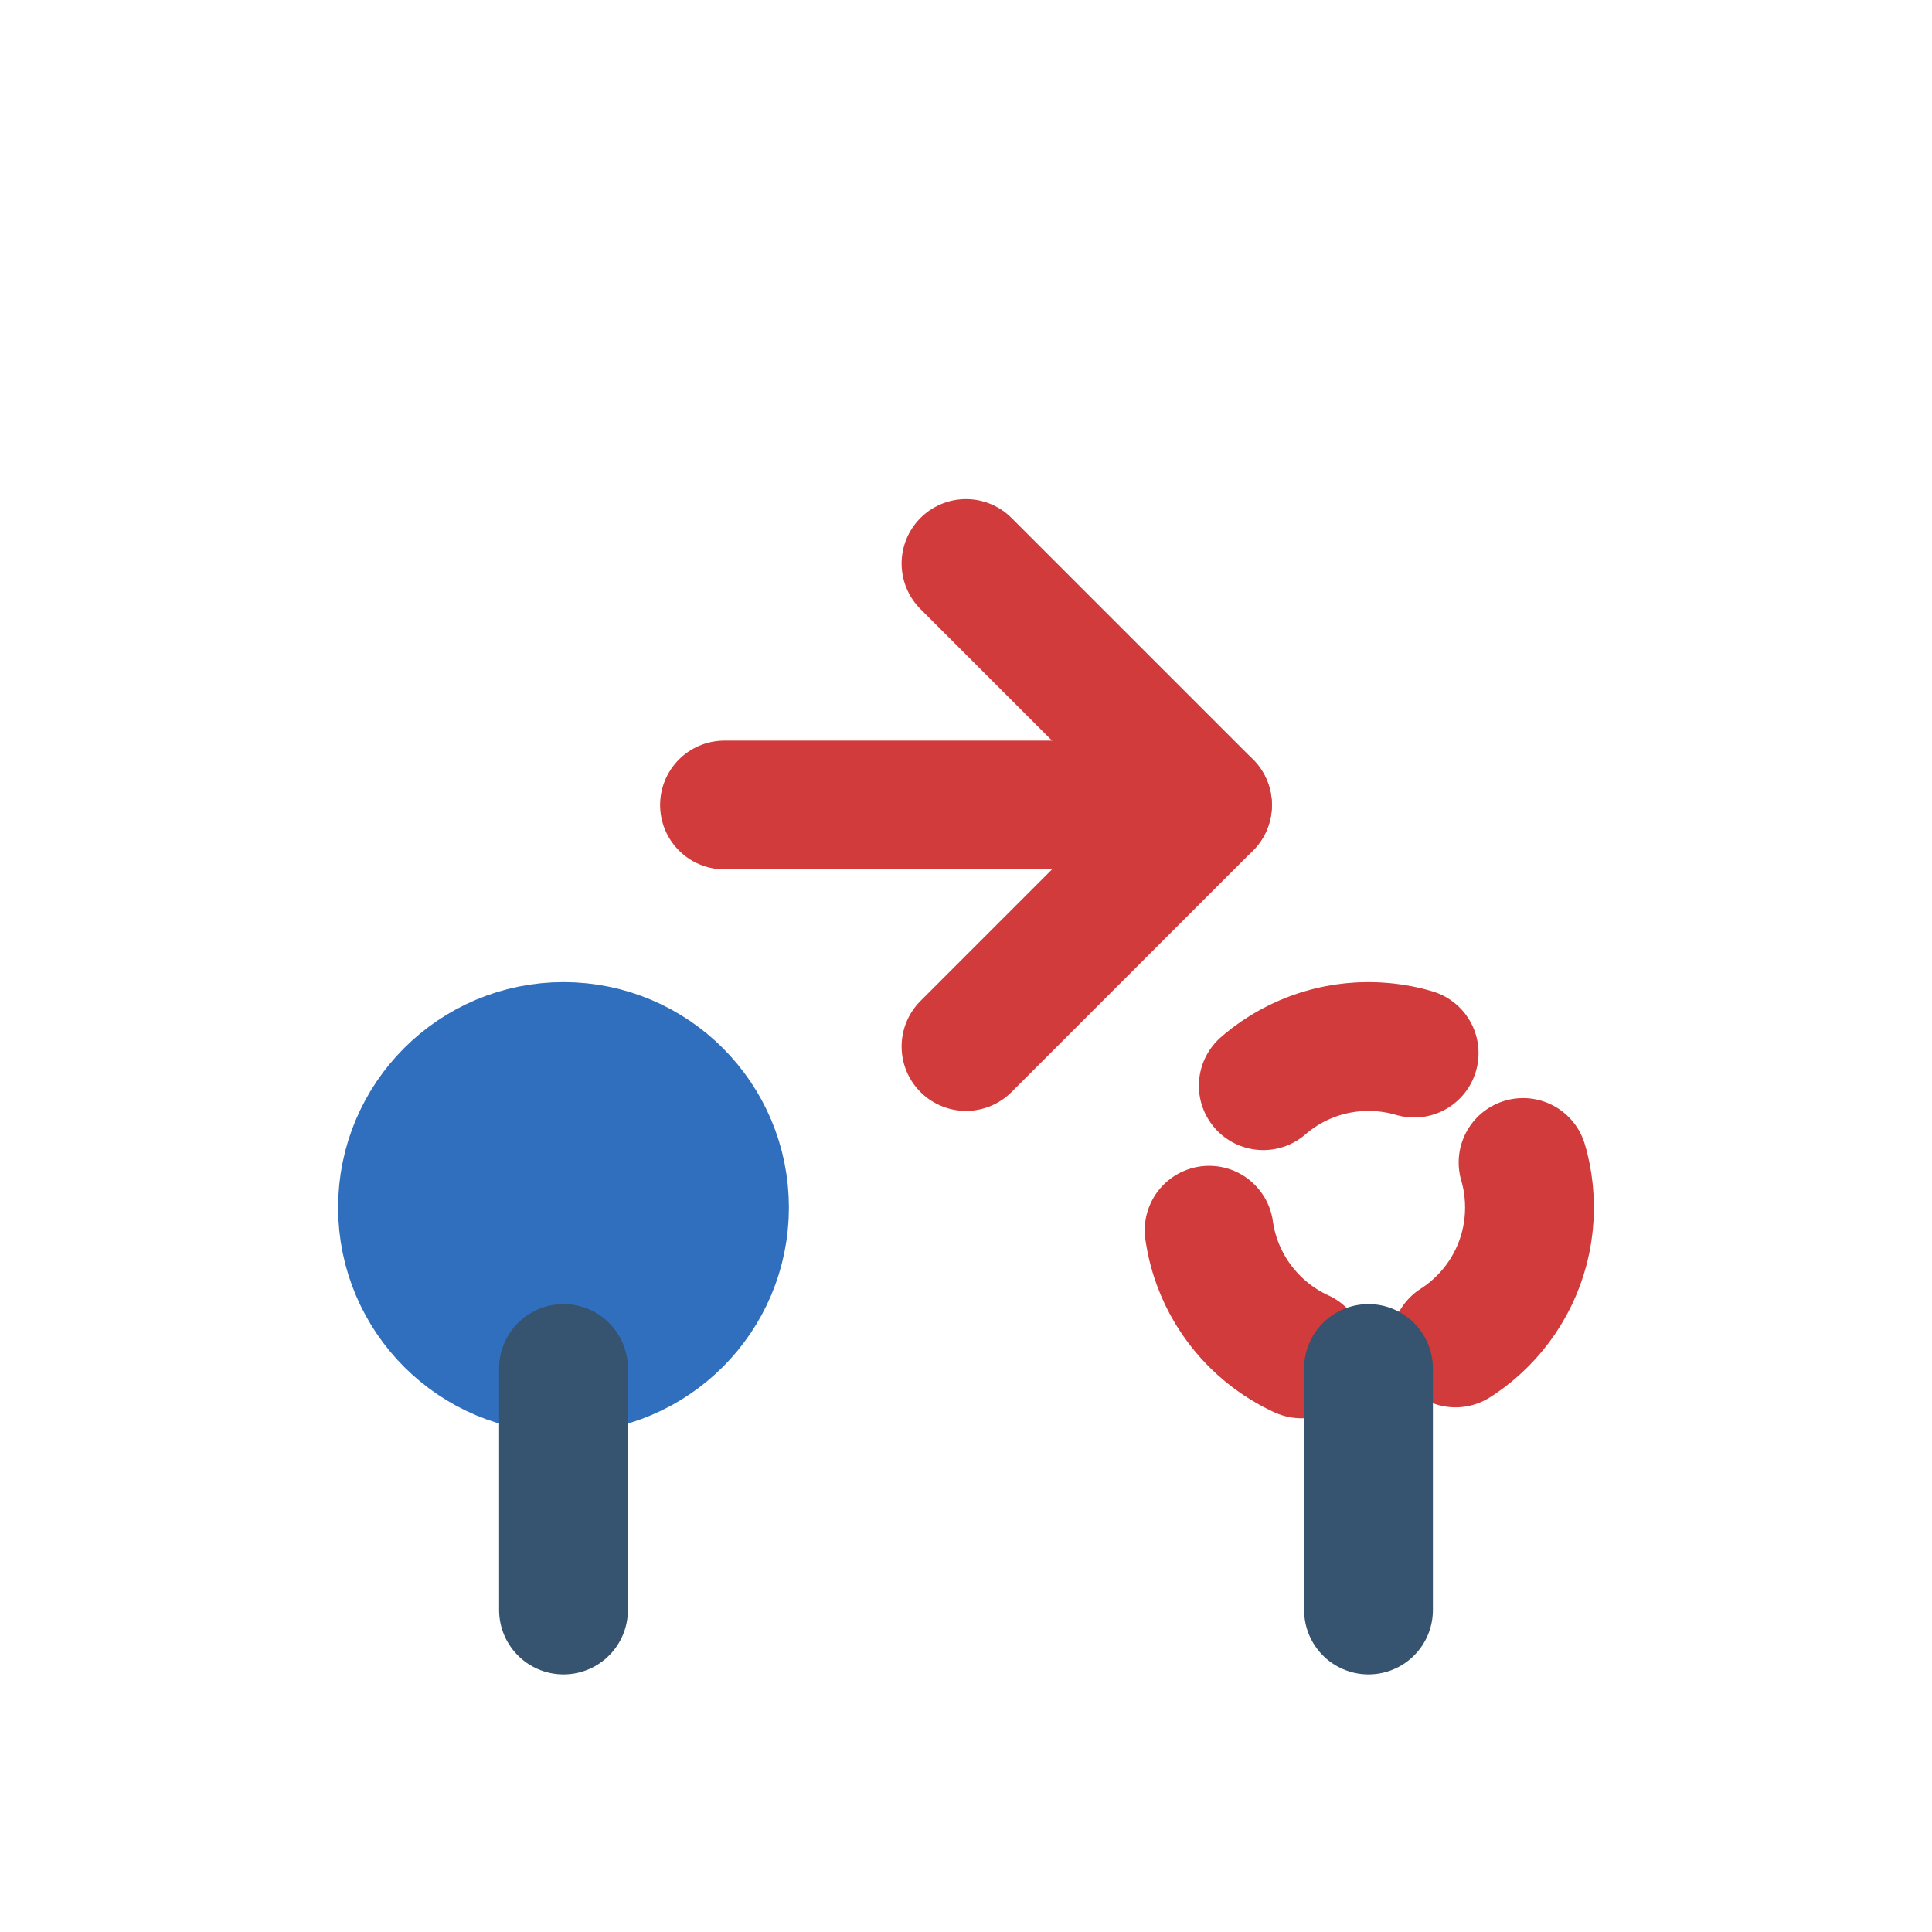
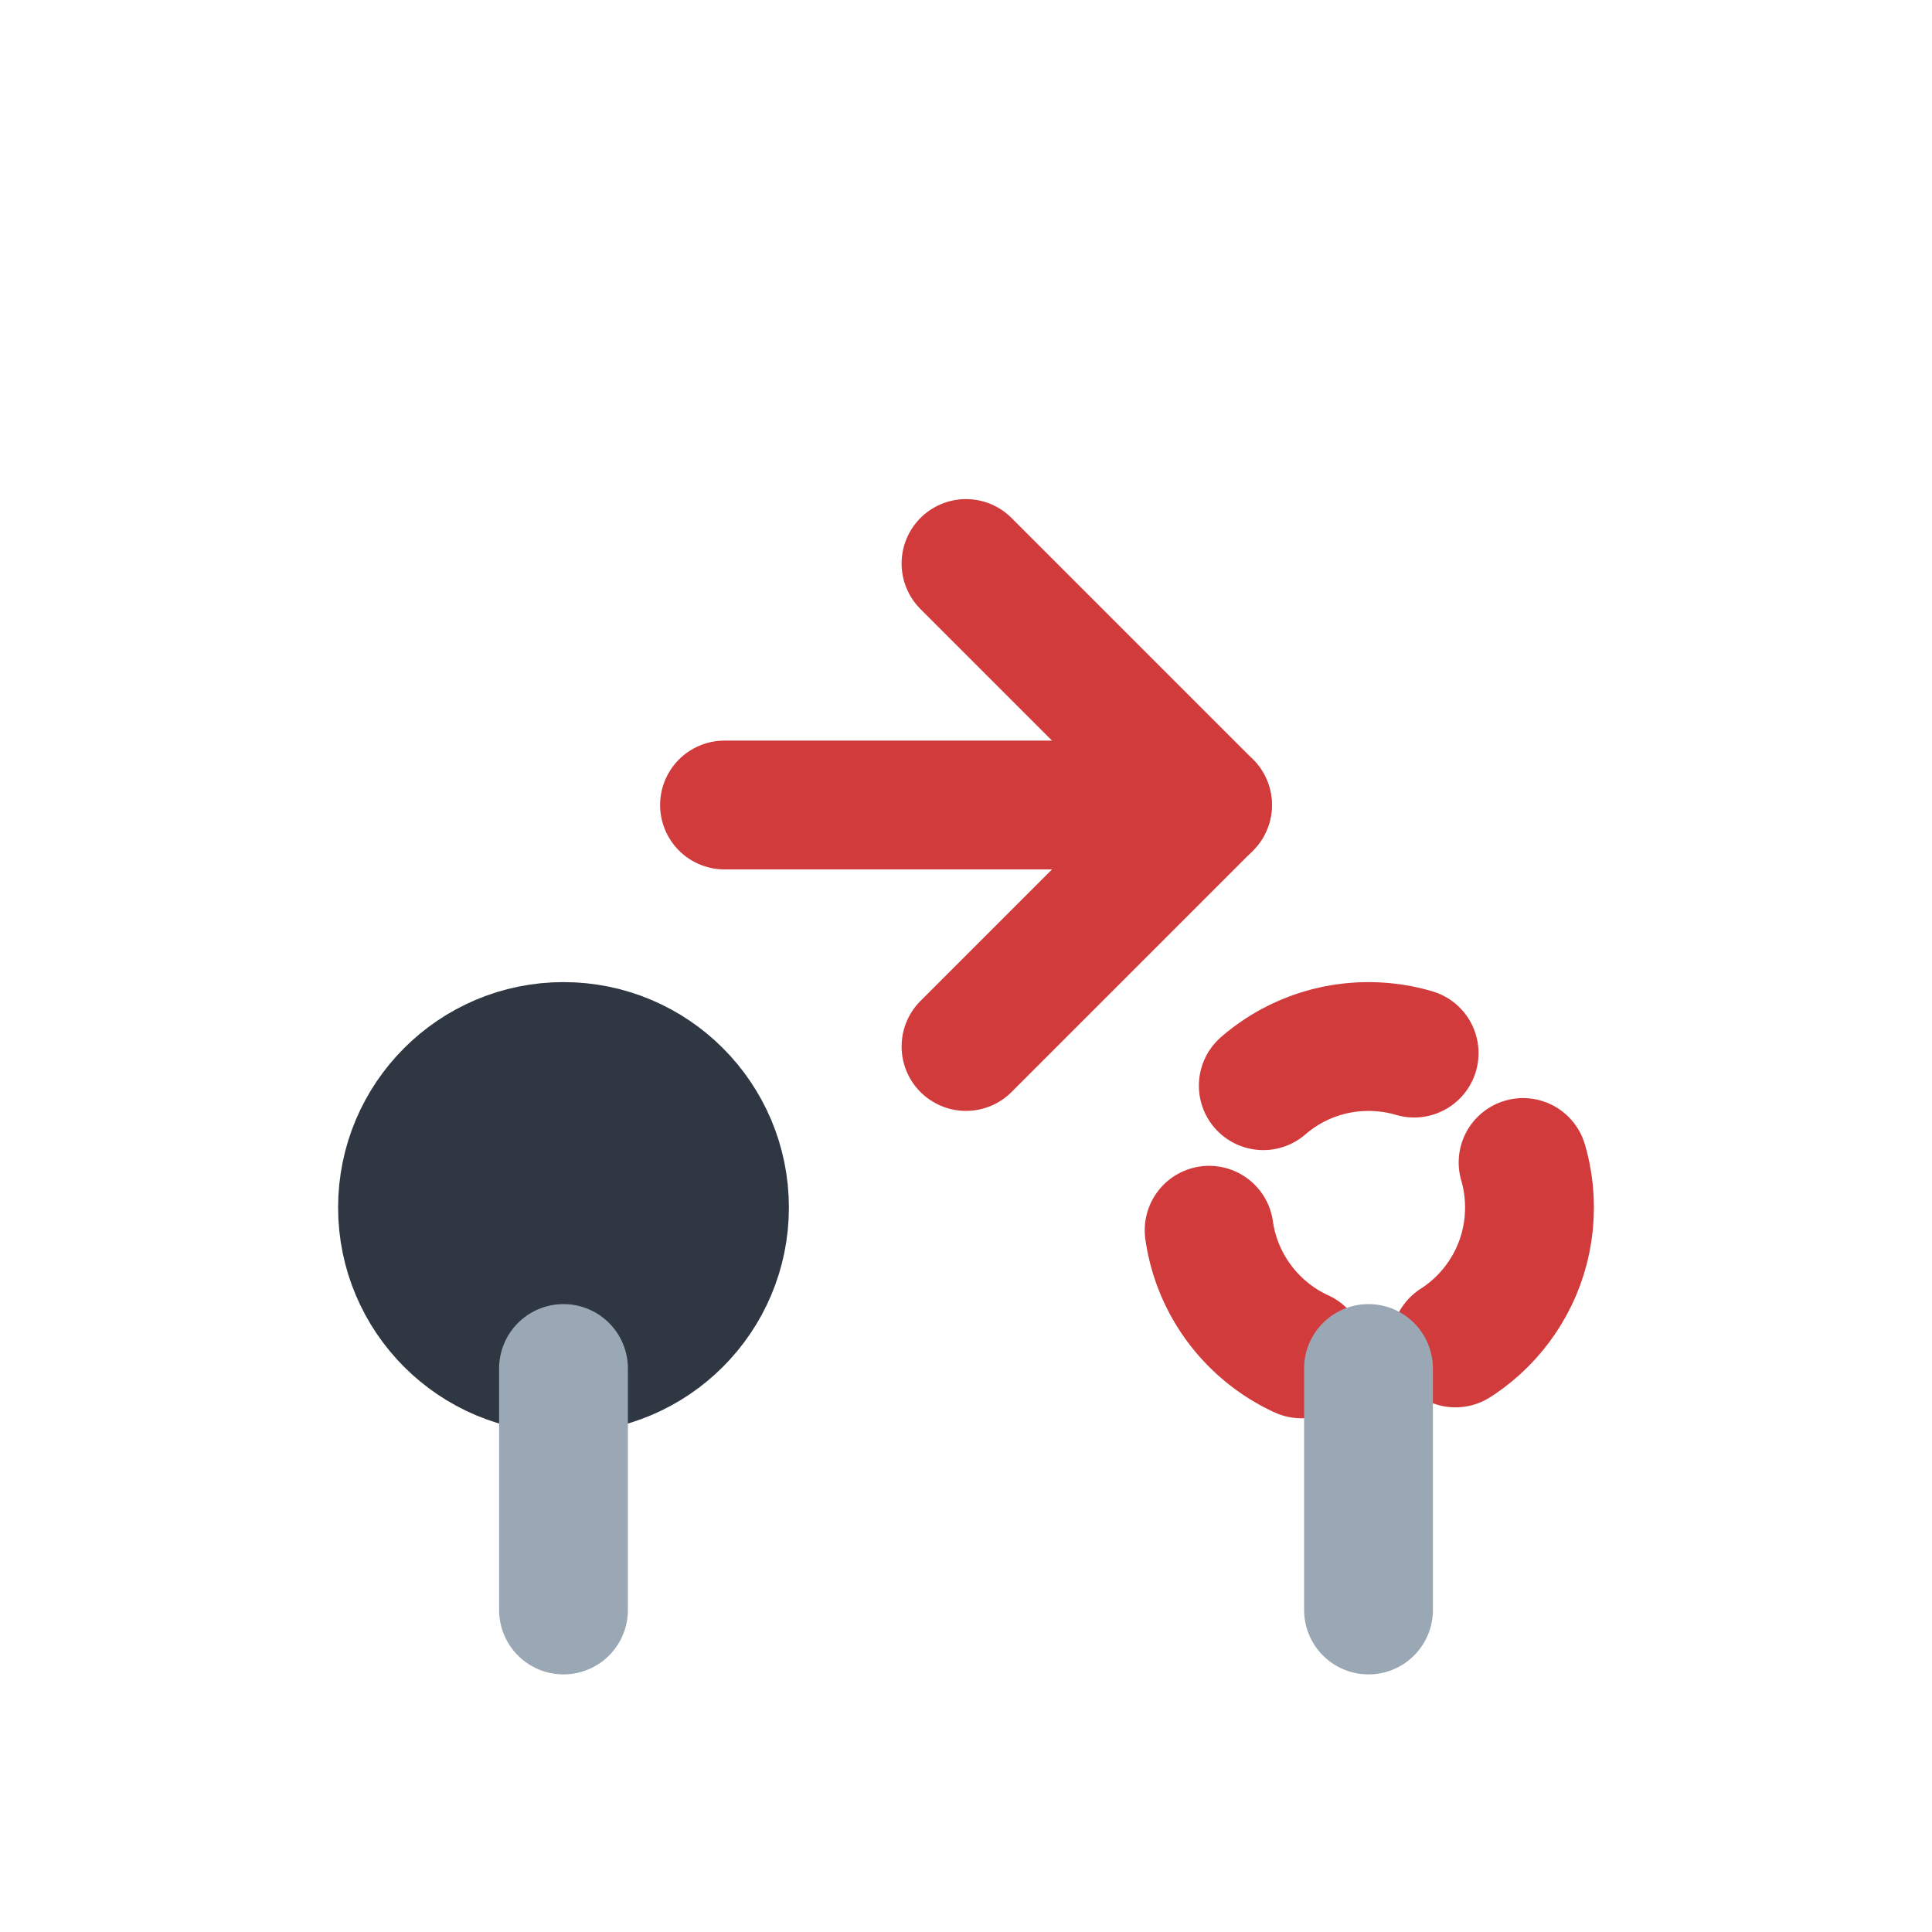
<svg xmlns="http://www.w3.org/2000/svg" width="24" height="24" viewBox="0 0 24 24" fill="none" stroke="#d23b3b" stroke-width="1.6" stroke-linecap="round" stroke-linejoin="round">
-   <circle cx="7" cy="15" r="2" fill="#2f6fbe" stroke="#2f6fbe" />
+   <circle cx="7" cy="15" r="2" fill="#2f3742" stroke="#2f3742" />
  <circle cx="17" cy="15" r="2" stroke-dasharray="2 2" />
  <path d="M9 10h6" />
  <path d="m12 7 3 3-3 3" />
-   <path d="M7 17v3M17 17v3" stroke="#36536f" />
+   <path d="M7 17v3M17 17v3" stroke="#9aa8b6" />
</svg>
